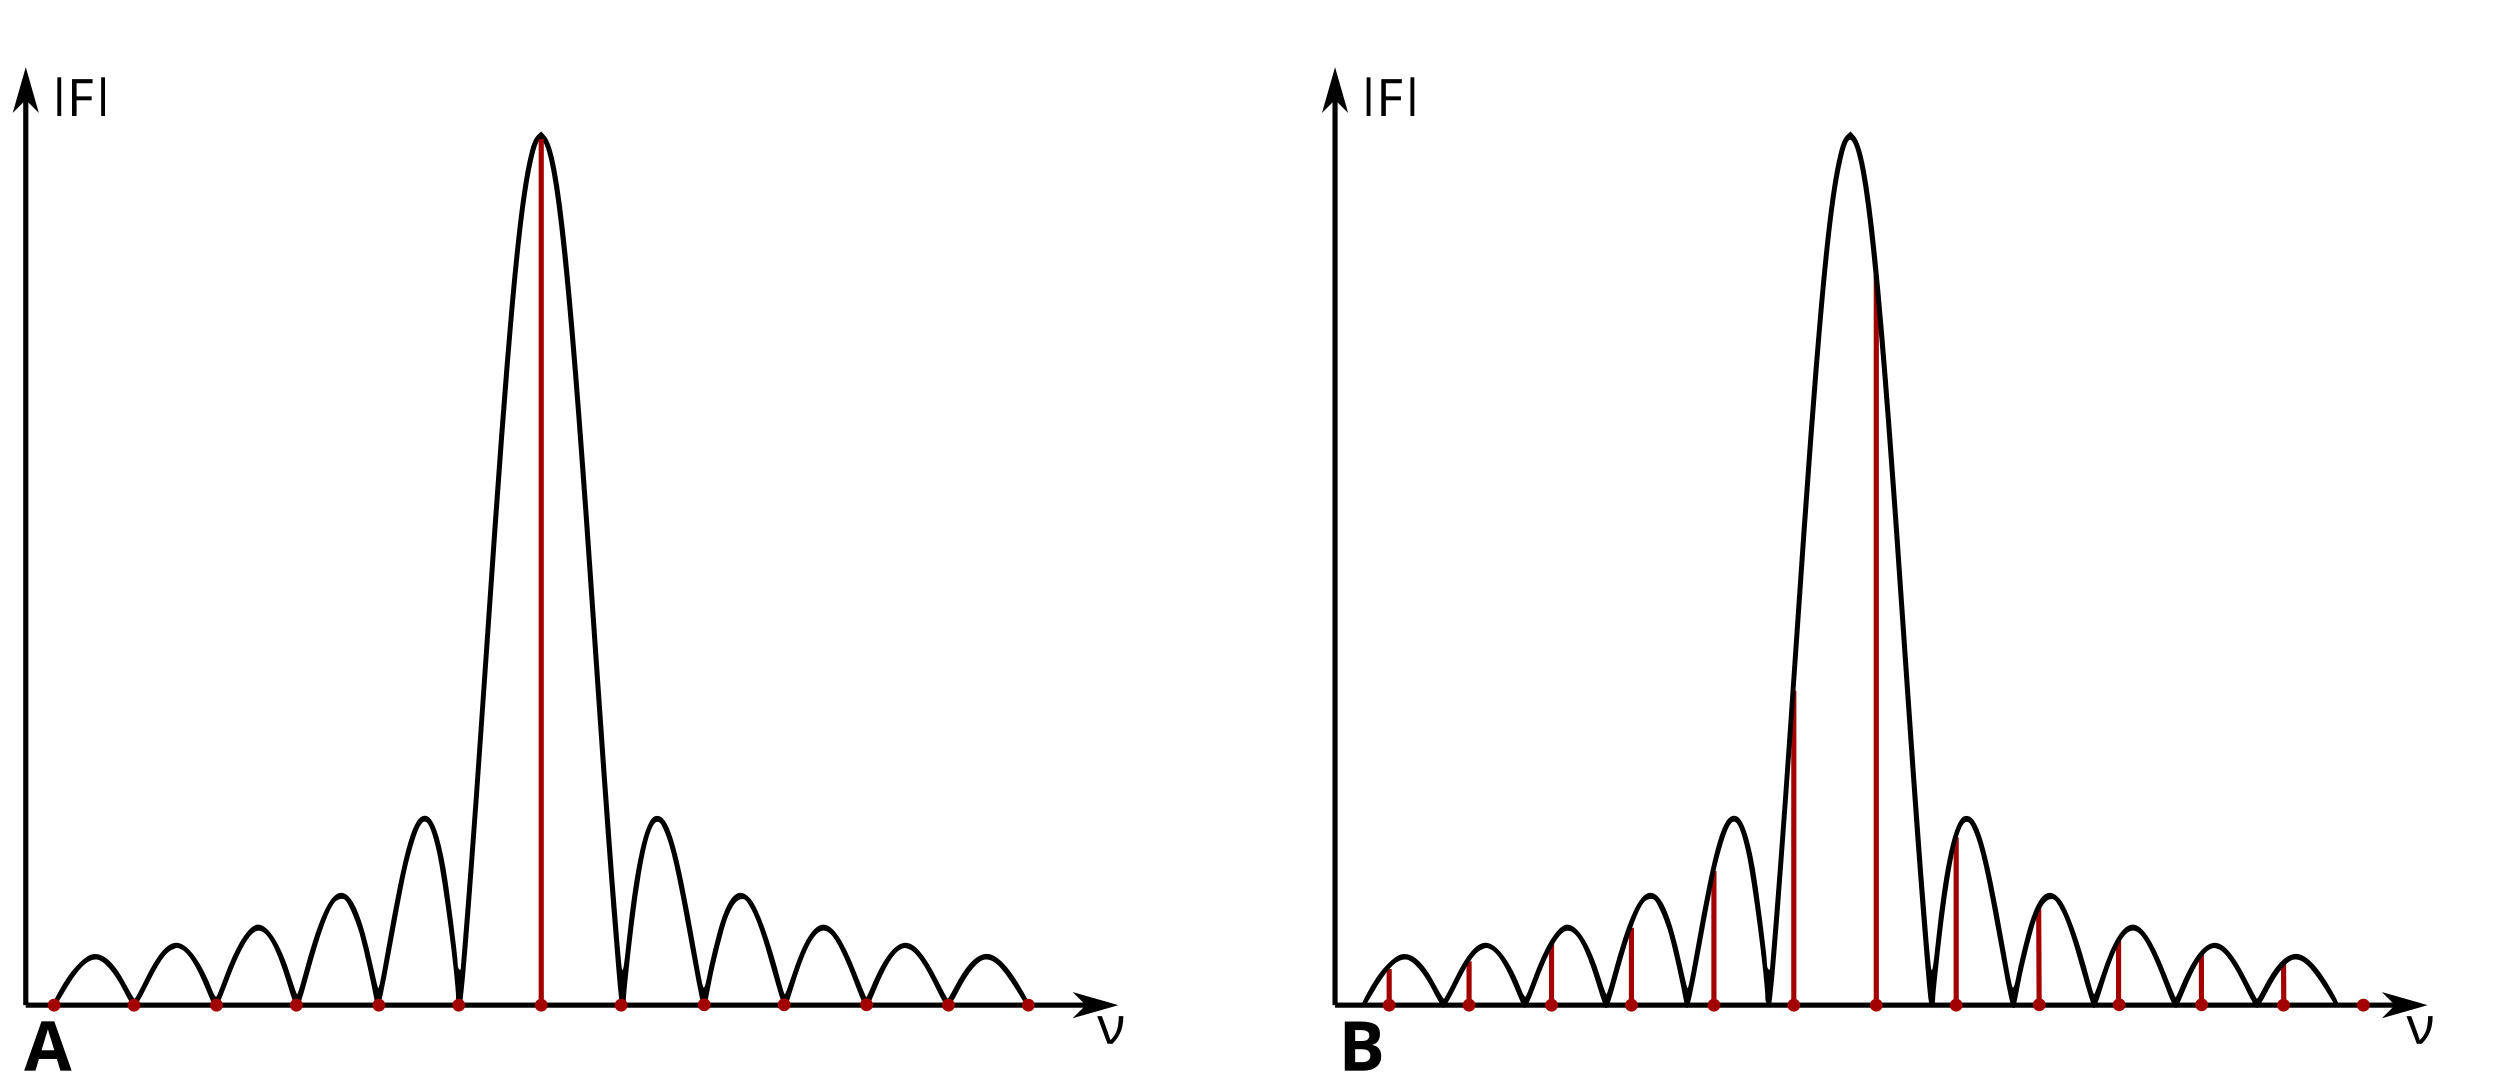
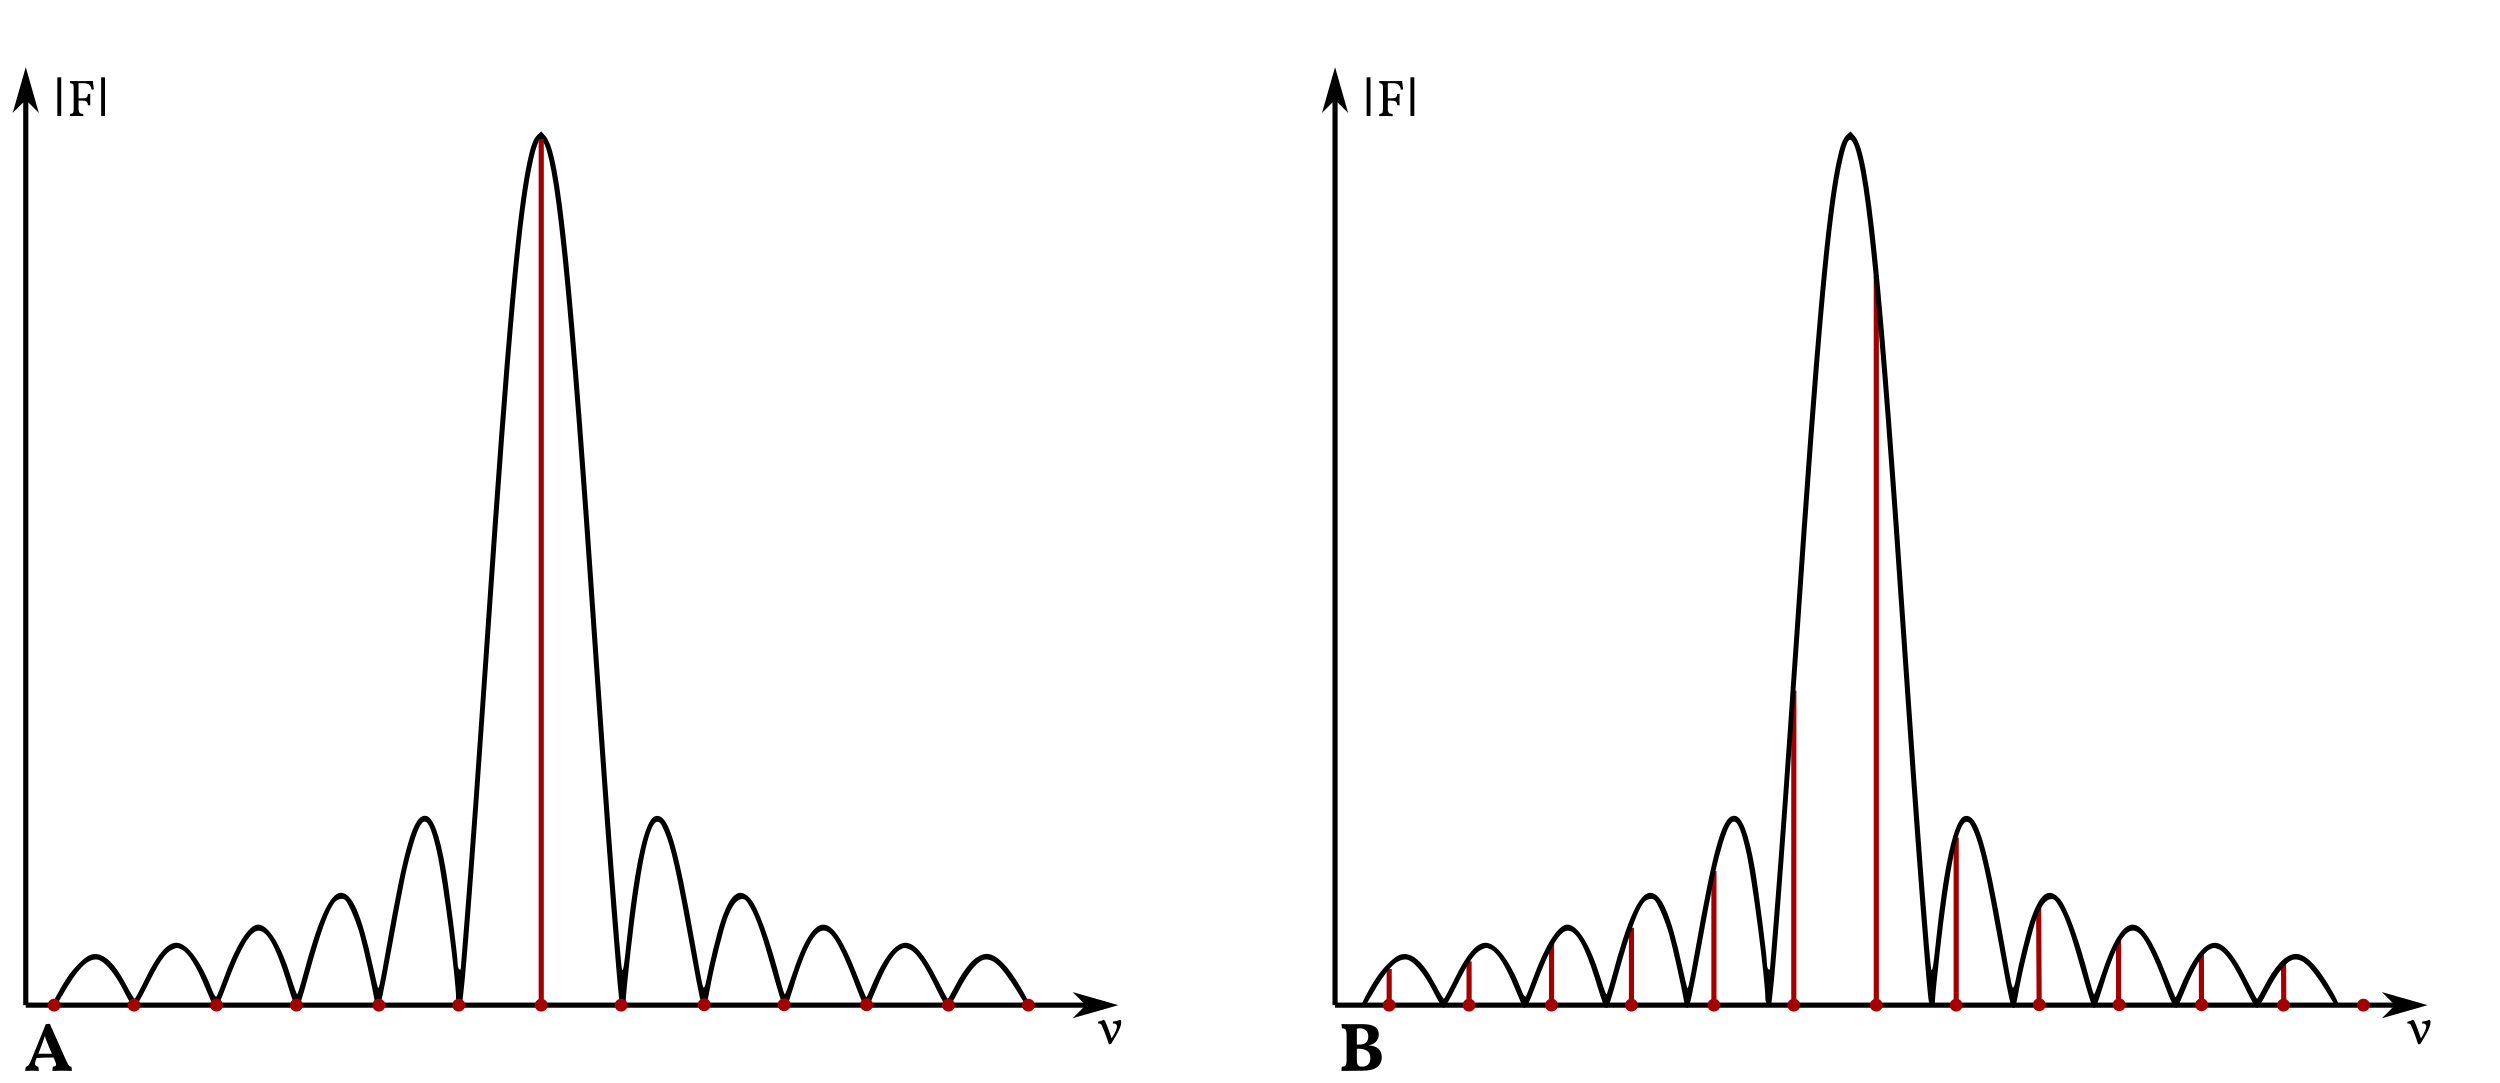
<svg xmlns="http://www.w3.org/2000/svg" width="970" height="420" viewBox="0 0 256.646 111.125" version="1.1" id="svg8">
  <defs id="defs2">
    <marker orient="auto" refY="0.0" refX="0.0" id="marker1141" style="overflow:visible;">
      <path id="path1139" d="M 0.0,0.0 L 5.0,-5.0 L -12.5,0.0 L 5.0,5.0 L 0.0,0.0 z " style="fill-rule:evenodd;stroke:#000000;stroke-width:1pt;stroke-opacity:1;fill:#000000;fill-opacity:1" transform="scale(0.4) rotate(180) translate(10,0)" />
    </marker>
    <marker orient="auto" refY="0.0" refX="0.0" id="Arrow1Mend" style="overflow:visible;">
      <path id="path866" d="M 0.0,0.0 L 5.0,-5.0 L -12.5,0.0 L 5.0,5.0 L 0.0,0.0 z " style="fill-rule:evenodd;stroke:#000000;stroke-width:1pt;stroke-opacity:1;fill:#000000;fill-opacity:1" transform="scale(0.4) rotate(180) translate(10,0)" />
    </marker>
    <marker orient="auto" refY="0" refX="0" id="marker1141-6" style="overflow:visible">
      <path id="path1139-2" d="M 0,0 5,-5 -12.5,0 5,5 Z" style="fill:#000000;fill-opacity:1;fill-rule:evenodd;stroke:#000000;stroke-width:1pt;stroke-opacity:1" transform="matrix(-0.4,0,0,-0.4,-4,0)" />
    </marker>
    <marker orient="auto" refY="0" refX="0" id="Arrow1Mend-6" style="overflow:visible">
      <path id="path866-1" d="M 0,0 5,-5 -12.5,0 5,5 Z" style="fill:#000000;fill-opacity:1;fill-rule:evenodd;stroke:#000000;stroke-width:1pt;stroke-opacity:1" transform="matrix(-0.4,0,0,-0.4,-4,0)" />
    </marker>
  </defs>
  <g id="layer1" transform="translate(0,-185.875)">
    <path style="fill:#000000;fill-opacity:1;stroke-width:0.176;stroke-miterlimit:4;stroke-dasharray:none" d="m 5.37,289.192 c -0.102,-0.164 0.682,-1.683 1.525,-2.954 0.702,-1.059 1.821,-2.154 2.396,-2.344 1.173,-0.387 2.371,0.629 3.691,3.133 0.403,0.763 0.78,1.384 0.838,1.379 0.058,-0.005 0.555,-0.928 1.104,-2.053 1.23,-2.519 2.24,-3.694 3.175,-3.694 1.127,0 2.542,1.887 3.727,4.97 0.153,0.398 0.321,0.629 0.395,0.544 0.071,-0.081 0.395,-0.883 0.721,-1.781 1.261,-3.477 2.607,-5.6 3.552,-5.6 1.063,0 2.351,2.071 3.395,5.458 0.287,0.933 0.565,1.697 0.617,1.697 0.052,0 0.315,-0.831 0.585,-1.847 1.565,-5.885 2.792,-8.574 3.913,-8.574 1.142,0 2.116,2.231 3.254,7.458 0.269,1.236 0.516,2.274 0.548,2.306 0.101,0.101 0.213,-0.423 0.789,-3.698 1.942,-11.037 2.848,-14.116 4.111,-13.967 0.747,0.088 1.425,1.902 2.043,5.463 0.354,2.042 1.232,8.943 1.232,9.685 0,0.282 0.07,0.556 0.156,0.608 0.086,0.053 0.156,0.06 0.156,0.017 0,-0.044 0.174,-2.235 0.387,-4.87 0.535,-6.617 1.182,-15.626 2.176,-30.3 2.031,-29.979 3.157,-42.499 4.299,-47.794 0.369,-1.711 0.616,-2.347 1.072,-2.76 l 0.338,-0.306 0.429,0.48 c 1.562,1.748 2.75,13.509 5.532,54.735 1.011,14.98 2.203,30.721 2.337,30.855 0.123,0.123 0.202,-0.362 0.455,-2.778 0.853,-8.149 1.897,-12.735 2.959,-13.001 1.328,-0.333 2.214,2.563 4.123,13.468 0.735,4.202 0.768,4.341 0.933,4.031 0.064,-0.121 0.165,-0.5 0.224,-0.842 0.22,-1.277 1.033,-4.585 1.412,-5.745 0.979,-3 1.941,-3.743 3.096,-2.394 0.788,0.92 2.006,4.289 3.127,8.645 0.16,0.62 0.33,1.128 0.378,1.128 0.048,0 0.394,-0.927 0.767,-2.061 1.118,-3.391 2.185,-5.094 3.191,-5.094 0.968,0 2.011,1.532 3.353,4.927 0.535,1.354 1,2.49 1.032,2.524 0.032,0.035 0.169,-0.21 0.304,-0.544 1.361,-3.364 2.609,-5.04 3.751,-5.04 0.915,0 1.929,1.166 3.218,3.701 0.574,1.13 1.073,2.054 1.109,2.054 0.035,0 0.347,-0.542 0.694,-1.205 1.135,-2.174 2.113,-3.239 3.123,-3.4 1.071,-0.171 2.405,1.155 3.972,3.945 0.523,0.932 0.684,1.352 0.564,1.471 -0.12,0.12 -0.292,-0.04 -0.604,-0.561 -1.979,-3.308 -2.859,-4.294 -3.832,-4.294 -0.733,0 -1.747,1.171 -2.803,3.236 -0.518,1.013 -0.986,1.742 -1.117,1.742 -0.136,0 -0.593,-0.761 -1.144,-1.905 -1.213,-2.52 -2.094,-3.824 -2.776,-4.109 -0.48,-0.2 -0.58,-0.194 -1.025,0.065 -0.641,0.373 -1.499,1.806 -2.383,3.977 -0.389,0.956 -0.771,1.805 -0.849,1.887 -0.26,0.274 -0.565,-0.272 -1.388,-2.482 -0.932,-2.503 -1.81,-4.323 -2.383,-4.939 -1.199,-1.288 -2.311,0.227 -3.853,5.249 -0.644,2.099 -0.806,2.428 -1.068,2.166 -0.084,-0.084 -0.578,-1.681 -1.099,-3.55 -1.089,-3.91 -1.67,-5.588 -2.337,-6.753 -0.407,-0.711 -0.531,-0.819 -0.887,-0.778 -0.492,0.058 -0.97,0.708 -1.437,1.955 -0.403,1.076 -1.267,4.529 -1.703,6.804 -0.484,2.524 -0.457,2.437 -0.738,2.382 -0.205,-0.04 -0.437,-1.07 -1.218,-5.416 -1.564,-8.7 -2.103,-11.132 -2.836,-12.801 -0.32,-0.729 -0.459,-0.893 -0.721,-0.856 -0.844,0.121 -1.743,4.547 -2.733,13.457 -0.259,2.329 -0.471,4.481 -0.471,4.783 0,0.44 -0.06,0.549 -0.302,0.549 -0.238,0 -0.319,-0.139 -0.385,-0.661 -0.23,-1.822 -1.237,-14.746 -1.876,-24.071 -0.132,-1.925 -0.343,-4.97 -0.47,-6.766 -0.127,-1.797 -0.372,-5.366 -0.545,-7.933 -2.181,-32.31 -3.495,-45.874 -4.732,-48.835 -0.417,-0.997 -0.701,-0.671 -1.172,1.346 -1.21,5.179 -2.232,16.478 -4.516,49.9 -1.63,23.854 -2.624,36.738 -2.852,36.967 -0.223,0.223 -0.572,-0.123 -0.572,-0.568 0,-1.985 -1.341,-12.288 -1.96,-15.06 -0.918,-4.108 -1.511,-4.167 -2.605,-0.261 -0.557,1.989 -0.788,3.123 -2.043,10.033 -0.9,4.959 -1.164,6.153 -1.367,6.193 -0.183,0.035 -0.279,-0.112 -0.353,-0.544 -0.264,-1.537 -1.21,-5.787 -1.56,-7.008 -0.215,-0.749 -0.629,-1.87 -0.921,-2.49 -0.449,-0.954 -0.59,-1.128 -0.916,-1.128 -0.212,0 -0.498,0.113 -0.636,0.251 -0.669,0.669 -1.5,2.927 -2.742,7.449 -0.85,3.096 -0.992,3.5 -1.229,3.5 -0.207,0 -0.304,-0.25 -1.092,-2.8 -1.093,-3.537 -1.98,-5.133 -2.851,-5.133 -0.83,0 -1.866,1.763 -3.288,5.6 -0.727,1.962 -1.053,2.527 -1.296,2.249 -0.071,-0.082 -0.468,-0.977 -0.881,-1.99 -0.888,-2.176 -1.745,-3.568 -2.408,-3.911 -0.438,-0.226 -0.524,-0.226 -0.999,-5.9e-4 -0.706,0.335 -1.322,1.24 -2.596,3.812 -0.593,1.197 -1.172,2.174 -1.288,2.174 -0.116,0 -0.588,-0.752 -1.049,-1.672 -1,-1.994 -2.139,-3.306 -2.87,-3.305 -0.979,0.001 -1.921,1.002 -3.471,3.686 -0.688,1.191 -0.872,1.393 -1.032,1.134 z" id="path826" />
    <path style="fill:none;stroke:#a30000;stroke-width:0.529;stroke-linecap:butt;stroke-linejoin:miter;stroke-opacity:1;stroke-miterlimit:4;stroke-dasharray:none" d="m 55.562,200.162 v 88.9" id="path851" />
    <path style="fill:none;stroke:#000000;stroke-width:0.529;stroke-linecap:butt;stroke-linejoin:miter;stroke-opacity:1;stroke-miterlimit:4;stroke-dasharray:none;marker-end:url(#Arrow1Mend)" d="M 2.646,289.062 H 113.771" id="path853" />
    <path style="fill:none;stroke:#000000;stroke-width:0.529;stroke-linecap:butt;stroke-linejoin:miter;stroke-opacity:1;marker-end:url(#marker1141);stroke-miterlimit:4;stroke-dasharray:none" d="m 2.646,289.062 v -95.25" id="path855" />
-     <text xml:space="preserve" style="font-style:normal;font-weight:normal;font-size:4.233px;line-height:1.25;font-family:sans-serif;letter-spacing:0px;word-spacing:0px;fill:#000000;fill-opacity:1;stroke:none;stroke-width:0.265" x="6.879" y="197.781" id="text1169">
-       <tspan id="tspan1167" x="6.879" y="197.781" style="font-style:normal;font-variant:normal;font-weight:normal;font-stretch:normal;font-size:5.292px;font-family:vollkorn;-inkscape-font-specification:vollkorn;stroke-width:0.265">F</tspan>
-     </text>
+     <g aria-label="F" style="font-style:normal;font-weight:normal;font-size:4.233px;line-height:1.25;font-family:sans-serif;letter-spacing:0px;word-spacing:0px;fill:#000000;fill-opacity:1;stroke:none;stroke-width:0.265" id="text1169">
+       <path d="m 8.064,194.416 v 1.556 h 0.365 q 0.333,0 0.455,-0.085 0.127,-0.09 0.132,-0.344 0.127,-0.037 0.254,-0.037 -0.011,0.18 -0.011,0.577 0,0.434 0.011,0.614 -0.143,0 -0.243,-0.026 -0.021,-0.275 -0.148,-0.37 -0.122,-0.101 -0.45,-0.101 h -0.365 v 0.804 q 0,0.228 0.048,0.349 0.048,0.116 0.143,0.164 0.101,0.042 0.28,0.053 0.026,0.074 0.026,0.228 -0.243,-0.016 -0.667,-0.016 -0.513,0 -0.72,0.016 0,-0.153 0.026,-0.228 0.212,-0.011 0.286,-0.101 0.079,-0.095 0.079,-0.36 v -2.233 q 0,-0.265 -0.079,-0.355 -0.074,-0.095 -0.286,-0.106 -0.026,-0.074 -0.026,-0.228 0.349,0.016 0.884,0.016 0.947,0 1.471,-0.016 0.053,0.582 0.111,0.836 -0.079,0.064 -0.238,0.064 -0.026,-0.296 -0.217,-0.482 -0.185,-0.191 -0.651,-0.191 z" style="font-style:normal;font-variant:normal;font-weight:normal;font-stretch:normal;font-size:5.292px;font-family:vollkorn;-inkscape-font-specification:vollkorn;stroke-width:0.265" id="path1236" />
+     </g>
    <path style="fill:none;stroke:#000000;stroke-width:0.397;stroke-linecap:butt;stroke-linejoin:miter;stroke-opacity:1;stroke-miterlimit:4;stroke-dasharray:none" d="m 6.085,193.812 v 3.969" id="path1171" />
    <path style="fill:none;stroke:#000000;stroke-width:0.397;stroke-linecap:butt;stroke-linejoin:miter;stroke-opacity:1;stroke-miterlimit:4;stroke-dasharray:none" d="m 10.583,193.812 v 3.969" id="path1171-3" />
-     <text xml:space="preserve" style="font-style:normal;font-variant:normal;font-weight:normal;font-stretch:normal;font-size:4.233px;line-height:1.25;font-family:Vollkorn;-inkscape-font-specification:Vollkorn;letter-spacing:0px;word-spacing:0px;fill:#000000;fill-opacity:1;stroke:none;stroke-width:0.265" x="112.637" y="293.031" id="text1190">
-       <tspan id="tspan1188" x="112.637" y="293.031" style="font-size:5.292px;stroke-width:0.265">ν</tspan>
-     </text>
+     <g aria-label="ν" style="font-style:normal;font-variant:normal;font-weight:normal;font-stretch:normal;font-size:4.233px;line-height:1.25;font-family:Vollkorn;-inkscape-font-specification:Vollkorn;letter-spacing:0px;word-spacing:0px;fill:#000000;fill-opacity:1;stroke:none;stroke-width:0.265" id="text1190">
+       <path d="m 114.986,290.56 q 0.058,0.021 0.085,0.079 0.032,0.053 0.032,0.18 0,0.238 -0.111,0.524 -0.106,0.286 -0.312,0.656 -0.206,0.365 -0.609,1.032 -0.095,0.048 -0.243,0.048 -0.164,-0.55 -0.339,-1.005 -0.169,-0.46 -0.402,-0.963 -0.042,-0.095 -0.127,-0.132 -0.085,-0.037 -0.243,-0.042 0,-0.122 0.048,-0.196 0.122,-0.011 0.275,-0.064 0.153,-0.053 0.243,-0.116 0.074,0.026 0.101,0.053 0.032,0.026 0.069,0.106 0.116,0.233 0.312,0.751 0.196,0.513 0.355,1 0.296,-0.476 0.418,-0.762 0.127,-0.286 0.127,-0.476 0,-0.138 -0.09,-0.212 -0.085,-0.079 -0.344,-0.085 0,-0.122 0.048,-0.196 0.164,-0.011 0.376,-0.064 0.212,-0.053 0.333,-0.116 z" style="font-size:5.292px;stroke-width:0.265" id="path1248" />
+     </g>
    <circle style="opacity:1;fill:#a30000;fill-opacity:1;stroke:none;stroke-width:0.265;stroke-miterlimit:4;stroke-dasharray:none;stroke-opacity:1" id="path1192" cx="47.096" cy="289.062" r="0.661" />
    <circle style="opacity:1;fill:#a30000;fill-opacity:1;stroke:none;stroke-width:0.265;stroke-miterlimit:4;stroke-dasharray:none;stroke-opacity:1" id="path1192-6" cx="38.894" cy="289.062" r="0.661" />
    <circle style="opacity:1;fill:#a30000;fill-opacity:1;stroke:none;stroke-width:0.265;stroke-miterlimit:4;stroke-dasharray:none;stroke-opacity:1" id="path1192-7" cx="30.427" cy="289.062" r="0.661" />
    <circle style="opacity:1;fill:#a30000;fill-opacity:1;stroke:none;stroke-width:0.265;stroke-miterlimit:4;stroke-dasharray:none;stroke-opacity:1" id="path1192-5" cx="22.225" cy="289.062" r="0.661" />
    <circle style="opacity:1;fill:#a30000;fill-opacity:1;stroke:none;stroke-width:0.265;stroke-miterlimit:4;stroke-dasharray:none;stroke-opacity:1" id="path1192-3" cx="13.758" cy="289.062" r="0.661" />
    <circle style="opacity:1;fill:#a30000;fill-opacity:1;stroke:none;stroke-width:0.265;stroke-miterlimit:4;stroke-dasharray:none;stroke-opacity:1" id="path1192-56" cx="5.556" cy="289.062" r="0.661" />
    <circle style="opacity:1;fill:#a30000;fill-opacity:1;stroke:none;stroke-width:0.265;stroke-miterlimit:4;stroke-dasharray:none;stroke-opacity:1" id="path1192-2" cx="55.562" cy="289.062" r="0.661" />
    <circle style="opacity:1;fill:#a30000;fill-opacity:1;stroke:none;stroke-width:0.265;stroke-miterlimit:4;stroke-dasharray:none;stroke-opacity:1" id="path1192-9" cx="63.765" cy="289.062" r="0.661" />
    <circle style="opacity:1;fill:#a30000;fill-opacity:1;stroke:none;stroke-width:0.265;stroke-miterlimit:4;stroke-dasharray:none;stroke-opacity:1" id="path1192-1" cx="72.294" cy="289.021" r="0.661" />
    <circle style="opacity:1;fill:#a30000;fill-opacity:1;stroke:none;stroke-width:0.265;stroke-miterlimit:4;stroke-dasharray:none;stroke-opacity:1" id="path1192-27" cx="80.496" cy="289.021" r="0.661" />
    <circle style="opacity:1;fill:#a30000;fill-opacity:1;stroke:none;stroke-width:0.265;stroke-miterlimit:4;stroke-dasharray:none;stroke-opacity:1" id="path1192-0" cx="88.962" cy="289.021" r="0.661" />
    <circle style="opacity:1;fill:#a30000;fill-opacity:1;stroke:none;stroke-width:0.265;stroke-miterlimit:4;stroke-dasharray:none;stroke-opacity:1" id="path1192-93" cx="97.367" cy="289.062" r="0.661" />
    <circle style="opacity:1;fill:#a30000;fill-opacity:1;stroke:none;stroke-width:0.265;stroke-miterlimit:4;stroke-dasharray:none;stroke-opacity:1" id="path1192-60" cx="105.569" cy="289.062" r="0.661" />
    <path style="fill:none;stroke:#000000;stroke-width:0.529;stroke-linecap:butt;stroke-linejoin:miter;stroke-miterlimit:4;stroke-dasharray:none;stroke-opacity:1;marker-end:url(#Arrow1Mend-6)" d="m 137.054,289.062 h 111.125" id="path853-9" />
    <path style="fill:none;stroke:#000000;stroke-width:0.529;stroke-linecap:butt;stroke-linejoin:miter;stroke-miterlimit:4;stroke-dasharray:none;stroke-opacity:1;marker-end:url(#marker1141-6)" d="m 137.054,289.062 v -95.25" id="path855-2" />
-     <text xml:space="preserve" style="font-style:normal;font-weight:normal;font-size:4.233px;line-height:1.25;font-family:sans-serif;letter-spacing:0px;word-spacing:0px;fill:#000000;fill-opacity:1;stroke:none;stroke-width:0.265" x="141.287" y="197.781" id="text1169-0">
-       <tspan id="tspan1167-2" x="141.287" y="197.781" style="font-style:normal;font-variant:normal;font-weight:normal;font-stretch:normal;font-size:5.292px;font-family:vollkorn;-inkscape-font-specification:vollkorn;stroke-width:0.265">F</tspan>
-     </text>
+     <g aria-label="F" style="font-style:normal;font-weight:normal;font-size:4.233px;line-height:1.25;font-family:sans-serif;letter-spacing:0px;word-spacing:0px;fill:#000000;fill-opacity:1;stroke:none;stroke-width:0.265" id="text1169-0">
+       <path d="m 142.473,194.416 v 1.556 h 0.365 q 0.333,0 0.455,-0.085 0.127,-0.09 0.132,-0.344 0.127,-0.037 0.254,-0.037 -0.011,0.18 -0.011,0.577 0,0.434 0.011,0.614 -0.143,0 -0.243,-0.026 -0.021,-0.275 -0.148,-0.37 -0.122,-0.101 -0.45,-0.101 h -0.365 v 0.804 q 0,0.228 0.048,0.349 0.048,0.116 0.143,0.164 0.101,0.042 0.28,0.053 0.026,0.074 0.026,0.228 -0.243,-0.016 -0.667,-0.016 -0.513,0 -0.72,0.016 0,-0.153 0.026,-0.228 0.212,-0.011 0.286,-0.101 0.079,-0.095 0.079,-0.36 v -2.233 q 0,-0.265 -0.079,-0.355 -0.074,-0.095 -0.286,-0.106 -0.026,-0.074 -0.026,-0.228 0.349,0.016 0.884,0.016 0.947,0 1.471,-0.016 0.053,0.582 0.111,0.836 -0.079,0.064 -0.238,0.064 -0.026,-0.296 -0.217,-0.482 -0.185,-0.191 -0.651,-0.191 z" style="font-style:normal;font-variant:normal;font-weight:normal;font-stretch:normal;font-size:5.292px;font-family:vollkorn;-inkscape-font-specification:vollkorn;stroke-width:0.265" id="path1233" />
+     </g>
    <path style="fill:none;stroke:#000000;stroke-width:0.397;stroke-linecap:butt;stroke-linejoin:miter;stroke-opacity:1;stroke-miterlimit:4;stroke-dasharray:none" d="m 140.494,193.812 v 3.969" id="path1171-37" />
    <path style="fill:none;stroke:#000000;stroke-width:0.397;stroke-linecap:butt;stroke-linejoin:miter;stroke-opacity:1;stroke-miterlimit:4;stroke-dasharray:none" d="m 144.992,193.812 v 3.969" id="path1171-3-5" />
-     <text xml:space="preserve" style="font-style:normal;font-variant:normal;font-weight:normal;font-stretch:normal;font-size:4.233px;line-height:1.25;font-family:Vollkorn;-inkscape-font-specification:Vollkorn;letter-spacing:0px;word-spacing:0px;fill:#000000;fill-opacity:1;stroke:none;stroke-width:0.265" x="247.045" y="293.031" id="text1190-9">
-       <tspan id="tspan1188-2" x="247.045" y="293.031" style="font-size:5.292px;stroke-width:0.265">ν</tspan>
-     </text>
+     <g aria-label="ν" style="font-style:normal;font-variant:normal;font-weight:normal;font-stretch:normal;font-size:4.233px;line-height:1.25;font-family:Vollkorn;-inkscape-font-specification:Vollkorn;letter-spacing:0px;word-spacing:0px;fill:#000000;fill-opacity:1;stroke:none;stroke-width:0.265" id="text1190-9">
+       <path d="m 249.395,290.56 q 0.058,0.021 0.085,0.079 0.032,0.053 0.032,0.18 0,0.238 -0.111,0.524 -0.106,0.286 -0.312,0.656 -0.206,0.365 -0.609,1.032 -0.095,0.048 -0.243,0.048 -0.164,-0.55 -0.339,-1.005 -0.169,-0.46 -0.402,-0.963 -0.042,-0.095 -0.127,-0.132 -0.085,-0.037 -0.243,-0.042 0,-0.122 0.048,-0.196 0.122,-0.011 0.275,-0.064 0.153,-0.053 0.243,-0.116 0.074,0.026 0.101,0.053 0.032,0.026 0.069,0.106 0.116,0.233 0.312,0.751 0.196,0.513 0.355,1 0.296,-0.476 0.418,-0.762 0.127,-0.286 0.127,-0.476 0,-0.138 -0.09,-0.212 -0.085,-0.079 -0.344,-0.085 0,-0.122 0.048,-0.196 0.164,-0.011 0.376,-0.064 0.212,-0.053 0.333,-0.116 z" style="font-size:5.292px;stroke-width:0.265" id="path1245" />
+     </g>
    <circle style="opacity:1;fill:#a30000;fill-opacity:1;stroke:none;stroke-width:0.265;stroke-miterlimit:4;stroke-dasharray:none;stroke-opacity:1" id="path1192-28" cx="184.15" cy="289.062" r="0.661" />
    <circle style="opacity:1;fill:#a30000;fill-opacity:1;stroke:none;stroke-width:0.265;stroke-miterlimit:4;stroke-dasharray:none;stroke-opacity:1" id="path1192-6-9" cx="175.948" cy="289.062" r="0.661" />
    <circle style="opacity:1;fill:#a30000;fill-opacity:1;stroke:none;stroke-width:0.265;stroke-miterlimit:4;stroke-dasharray:none;stroke-opacity:1" id="path1192-7-7" cx="167.481" cy="289.062" r="0.661" />
    <circle style="opacity:1;fill:#a30000;fill-opacity:1;stroke:none;stroke-width:0.265;stroke-miterlimit:4;stroke-dasharray:none;stroke-opacity:1" id="path1192-5-3" cx="159.279" cy="289.062" r="0.661" />
    <circle style="opacity:1;fill:#a30000;fill-opacity:1;stroke:none;stroke-width:0.265;stroke-miterlimit:4;stroke-dasharray:none;stroke-opacity:1" id="path1192-3-6" cx="150.812" cy="289.062" r="0.661" />
    <circle style="opacity:1;fill:#a30000;fill-opacity:1;stroke:none;stroke-width:0.265;stroke-miterlimit:4;stroke-dasharray:none;stroke-opacity:1" id="path1192-56-1" cx="142.61" cy="289.062" r="0.661" />
    <circle style="opacity:1;fill:#a30000;fill-opacity:1;stroke:none;stroke-width:0.265;stroke-miterlimit:4;stroke-dasharray:none;stroke-opacity:1" id="path1192-2-2" cx="192.617" cy="289.062" r="0.661" />
    <circle style="opacity:1;fill:#a30000;fill-opacity:1;stroke:none;stroke-width:0.265;stroke-miterlimit:4;stroke-dasharray:none;stroke-opacity:1" id="path1192-9-9" cx="200.819" cy="289.062" r="0.661" />
    <circle style="opacity:1;fill:#a30000;fill-opacity:1;stroke:none;stroke-width:0.265;stroke-miterlimit:4;stroke-dasharray:none;stroke-opacity:1" id="path1192-1-3" cx="209.348" cy="289.021" r="0.661" />
    <circle style="opacity:1;fill:#a30000;fill-opacity:1;stroke:none;stroke-width:0.265;stroke-miterlimit:4;stroke-dasharray:none;stroke-opacity:1" id="path1192-27-1" cx="217.55" cy="289.021" r="0.661" />
    <circle style="opacity:1;fill:#a30000;fill-opacity:1;stroke:none;stroke-width:0.265;stroke-miterlimit:4;stroke-dasharray:none;stroke-opacity:1" id="path1192-0-9" cx="226.016" cy="289.021" r="0.661" />
    <circle style="opacity:1;fill:#a30000;fill-opacity:1;stroke:none;stroke-width:0.265;stroke-miterlimit:4;stroke-dasharray:none;stroke-opacity:1" id="path1192-93-4" cx="234.421" cy="289.062" r="0.661" />
    <circle style="opacity:1;fill:#a30000;fill-opacity:1;stroke:none;stroke-width:0.265;stroke-miterlimit:4;stroke-dasharray:none;stroke-opacity:1" id="path1192-60-7" cx="242.623" cy="289.062" r="0.661" />
    <path style="fill:none;stroke:#a30000;stroke-width:0.529;stroke-linecap:butt;stroke-linejoin:miter;stroke-opacity:1;stroke-miterlimit:4;stroke-dasharray:none" d="m 142.61,289.062 v -3.704" id="path1467" />
    <path style="fill:none;stroke:#a30000;stroke-width:0.529;stroke-linecap:butt;stroke-linejoin:miter;stroke-miterlimit:4;stroke-dasharray:none;stroke-opacity:1" d="m 150.812,289.062 0,-4.498" id="path1467-8" />
    <path style="fill:none;stroke:#a30000;stroke-width:0.529;stroke-linecap:butt;stroke-linejoin:miter;stroke-miterlimit:4;stroke-dasharray:none;stroke-opacity:1" d="m 159.279,288.798 v -6.085" id="path1467-4" />
    <path style="fill:none;stroke:#a30000;stroke-width:0.529;stroke-linecap:butt;stroke-linejoin:miter;stroke-miterlimit:4;stroke-dasharray:none;stroke-opacity:1" d="m 167.481,289.195 0,-8.07" id="path1467-4-5" />
    <path style="fill:none;stroke:#a30000;stroke-width:0.529;stroke-linecap:butt;stroke-linejoin:miter;stroke-miterlimit:4;stroke-dasharray:none;stroke-opacity:1" d="m 175.948,289.195 0,-13.891" id="path1467-4-0" />
    <path style="fill:none;stroke:#a30000;stroke-width:0.529;stroke-linecap:butt;stroke-linejoin:miter;stroke-miterlimit:4;stroke-dasharray:none;stroke-opacity:1" d="m 184.15,289.195 0,-32.411" id="path1467-4-3" />
    <path style="fill:none;stroke:#a30000;stroke-width:0.529;stroke-linecap:butt;stroke-linejoin:miter;stroke-miterlimit:4;stroke-dasharray:none;stroke-opacity:1" d="m 192.617,289.195 0,-15.724 v -5.965 -53.321" id="path1467-4-6" />
    <path style="fill:none;stroke:#a30000;stroke-width:0.529;stroke-linecap:butt;stroke-linejoin:miter;stroke-miterlimit:4;stroke-dasharray:none;stroke-opacity:1" d="m 200.819,289.195 0,-17.33" id="path1467-4-1" />
    <path style="fill:none;stroke:#a30000;stroke-width:0.529;stroke-linecap:butt;stroke-linejoin:miter;stroke-miterlimit:4;stroke-dasharray:none;stroke-opacity:1" d="m 209.336,289.065 -0.05,-10.057" id="path1467-4-06" />
    <path style="fill:none;stroke:#a30000;stroke-width:0.529;stroke-linecap:butt;stroke-linejoin:miter;stroke-miterlimit:4;stroke-dasharray:none;stroke-opacity:1" d="m 217.488,289.062 0,-6.615" id="path1467-4-32" />
    <path style="fill:none;stroke:#a30000;stroke-width:0.529;stroke-linecap:butt;stroke-linejoin:miter;stroke-miterlimit:4;stroke-dasharray:none;stroke-opacity:1" d="m 226.001,289.062 -0.012,-5.306" id="path1467-4-061" />
    <path style="fill:none;stroke:#a30000;stroke-width:0.529;stroke-linecap:butt;stroke-linejoin:miter;stroke-miterlimit:4;stroke-dasharray:none;stroke-opacity:1" d="m 234.449,289.034 -0.005,-0.952 -0.018,-3.456" id="path1467-4-55" />
-     <text xml:space="preserve" style="font-style:normal;font-variant:normal;font-weight:normal;font-stretch:normal;font-size:4.233px;line-height:1.25;font-family:Vollkorn;-inkscape-font-specification:Vollkorn;letter-spacing:0px;word-spacing:0px;fill:#000000;fill-opacity:1;stroke:none;stroke-width:0.265" x="2.479" y="295.791" id="text1557">
-       <tspan id="tspan1555" x="2.479" y="295.791" style="stroke-width:0.265;font-size:7.056px;-inkscape-font-specification:'Vollkorn Bold';font-family:Vollkorn;font-weight:bold;font-style:normal;font-stretch:normal;font-variant:normal">A</tspan>
-     </text>
-     <text xml:space="preserve" style="font-style:normal;font-variant:normal;font-weight:normal;font-stretch:normal;font-size:4.233px;line-height:1.25;font-family:Vollkorn;-inkscape-font-specification:Vollkorn;letter-spacing:0px;word-spacing:0px;fill:#000000;fill-opacity:1;stroke:none;stroke-width:0.265" x="137.416" y="295.791" id="text1557-4">
-       <tspan id="tspan1555-7" x="137.416" y="295.791" style="font-style:normal;font-variant:normal;font-weight:bold;font-stretch:normal;font-size:7.056px;font-family:Vollkorn;-inkscape-font-specification:'Vollkorn Bold';stroke-width:0.265">B</tspan>
-     </text>
+     <g aria-label="A" style="font-style:normal;font-variant:normal;font-weight:normal;font-stretch:normal;font-size:4.233px;line-height:1.25;font-family:Vollkorn;-inkscape-font-specification:Vollkorn;letter-spacing:0px;word-spacing:0px;fill:#000000;fill-opacity:1;stroke:none;stroke-width:0.265" id="text1557">
+       <path d="m 7.326,295.382 q 0.049,0.169 0.049,0.43 -0.325,-0.021 -0.967,-0.021 -0.713,0 -1.03,0.021 0,-0.282 0.056,-0.43 0.169,-0.028 0.247,-0.078 0.078,-0.057 0.078,-0.155 0,-0.092 -0.092,-0.31 l -0.169,-0.402 q -0.945,0 -1.736,0.049 l -0.092,0.247 q -0.078,0.198 -0.078,0.325 0,0.282 0.339,0.325 0.049,0.155 0.049,0.43 -0.24,-0.021 -0.748,-0.021 -0.423,0 -0.635,0.021 0,-0.261 0.064,-0.43 0.176,-0.028 0.282,-0.169 0.113,-0.148 0.282,-0.564 l 1.475,-3.634 q 0.099,-0.021 0.198,-0.028 0.099,-0.007 0.219,-0.007 l 1.616,3.634 q 0.148,0.325 0.233,0.48 0.092,0.155 0.169,0.219 0.078,0.056 0.191,0.071 z M 5.329,294.049 4.934,293.131 q -0.219,-0.487 -0.332,-0.896 -0.127,0.423 -0.31,0.896 l -0.353,0.917 z" style="font-style:normal;font-variant:normal;font-weight:bold;font-stretch:normal;font-size:7.056px;font-family:Vollkorn;-inkscape-font-specification:'Vollkorn Bold';stroke-width:0.265" id="path1242" />
+     </g>
+     <g aria-label="B" style="font-style:normal;font-variant:normal;font-weight:normal;font-stretch:normal;font-size:4.233px;line-height:1.25;font-family:Vollkorn;-inkscape-font-specification:Vollkorn;letter-spacing:0px;word-spacing:0px;fill:#000000;fill-opacity:1;stroke:none;stroke-width:0.265" id="text1557-4">
+       <path d="m 140.471,293.188 q 1.376,0.078 1.376,1.228 0,0.635 -0.48,1.009 -0.48,0.367 -1.496,0.367 -1.333,0 -2.159,0.021 0,-0.282 0.049,-0.43 0.198,-0.014 0.296,-0.071 0.106,-0.064 0.141,-0.212 0.042,-0.155 0.042,-0.466 v -2.505 q 0,-0.282 -0.042,-0.423 -0.035,-0.141 -0.134,-0.198 -0.099,-0.056 -0.303,-0.078 -0.042,-0.127 -0.042,-0.43 0.275,0.021 0.748,0.021 0.416,0 0.649,-0.007 l 0.677,-0.007 q 0.903,0 1.326,0.254 0.423,0.247 0.423,0.811 0,0.437 -0.289,0.741 -0.282,0.303 -0.783,0.374 z m -0.007,-0.917 q 0,-0.409 -0.254,-0.621 -0.247,-0.212 -0.607,-0.212 -0.162,0 -0.31,0.049 v 1.623 h 0.24 q 0.48,0 0.706,-0.219 0.226,-0.226 0.226,-0.621 z m -0.6,3.104 q 0.381,0 0.593,-0.233 0.219,-0.233 0.219,-0.642 0,-0.536 -0.332,-0.748 -0.325,-0.219 -0.882,-0.219 h -0.169 v 1.136 q 0,0.296 0.056,0.452 0.064,0.148 0.183,0.205 0.12,0.049 0.332,0.049 z" style="font-style:normal;font-variant:normal;font-weight:bold;font-stretch:normal;font-size:7.056px;font-family:Vollkorn;-inkscape-font-specification:'Vollkorn Bold';stroke-width:0.265" id="path1239" />
+     </g>
    <path style="fill:#000000;fill-opacity:1;stroke-width:0.176;stroke-miterlimit:4;stroke-dasharray:none" d="m 139.778,289.192 c -0.102,-0.164 0.682,-1.683 1.525,-2.954 0.702,-1.059 1.821,-2.154 2.396,-2.344 1.173,-0.387 2.371,0.629 3.691,3.133 0.403,0.763 0.78,1.384 0.838,1.379 0.058,-0.005 0.555,-0.928 1.104,-2.053 1.23,-2.519 2.24,-3.694 3.175,-3.694 1.127,0 2.542,1.887 3.727,4.97 0.153,0.398 0.321,0.629 0.395,0.544 0.071,-0.081 0.395,-0.883 0.721,-1.781 1.261,-3.477 2.607,-5.6 3.552,-5.6 1.063,0 2.351,2.071 3.395,5.458 0.287,0.933 0.565,1.697 0.617,1.697 0.052,0 0.315,-0.831 0.585,-1.847 1.565,-5.885 2.792,-8.574 3.913,-8.574 1.142,0 2.116,2.231 3.254,7.458 0.269,1.236 0.516,2.274 0.548,2.306 0.101,0.101 0.213,-0.423 0.789,-3.698 1.942,-11.037 2.848,-14.116 4.111,-13.967 0.747,0.088 1.425,1.902 2.043,5.463 0.354,2.042 1.232,8.943 1.232,9.685 0,0.282 0.07,0.556 0.156,0.608 0.086,0.053 0.156,0.06 0.156,0.017 0,-0.044 0.174,-2.235 0.387,-4.87 0.535,-6.617 1.182,-15.626 2.176,-30.3 2.031,-29.979 3.157,-42.499 4.299,-47.794 0.369,-1.711 0.616,-2.347 1.072,-2.76 l 0.338,-0.306 0.429,0.48 c 1.562,1.748 2.75,13.509 5.532,54.735 1.011,14.98 2.203,30.721 2.337,30.855 0.123,0.123 0.202,-0.362 0.455,-2.778 0.853,-8.149 1.897,-12.735 2.959,-13.001 1.328,-0.333 2.214,2.563 4.123,13.468 0.735,4.202 0.768,4.341 0.933,4.031 0.064,-0.121 0.165,-0.5 0.224,-0.842 0.22,-1.277 1.033,-4.585 1.412,-5.745 0.979,-3 1.941,-3.743 3.096,-2.394 0.788,0.92 2.006,4.289 3.127,8.645 0.16,0.62 0.33,1.128 0.378,1.128 0.048,0 0.394,-0.927 0.767,-2.061 1.118,-3.391 2.185,-5.094 3.191,-5.094 0.968,0 2.011,1.532 3.353,4.927 0.535,1.354 1,2.49 1.032,2.524 0.032,0.035 0.169,-0.21 0.304,-0.544 1.361,-3.364 2.609,-5.04 3.751,-5.04 0.915,0 1.929,1.166 3.218,3.701 0.574,1.13 1.073,2.054 1.109,2.054 0.035,0 0.347,-0.542 0.694,-1.205 1.135,-2.174 2.113,-3.239 3.123,-3.4 1.071,-0.171 2.405,1.155 3.972,3.945 0.523,0.932 0.684,1.352 0.564,1.471 -0.12,0.12 -0.292,-0.04 -0.604,-0.561 -1.979,-3.308 -2.859,-4.294 -3.832,-4.294 -0.733,0 -1.747,1.171 -2.803,3.236 -0.518,1.013 -0.986,1.742 -1.117,1.742 -0.136,0 -0.593,-0.761 -1.144,-1.905 -1.213,-2.52 -2.094,-3.824 -2.776,-4.109 -0.48,-0.2 -0.58,-0.194 -1.025,0.065 -0.641,0.373 -1.499,1.806 -2.383,3.977 -0.389,0.956 -0.771,1.805 -0.849,1.887 -0.26,0.274 -0.565,-0.272 -1.388,-2.482 -0.932,-2.503 -1.81,-4.323 -2.383,-4.939 -1.199,-1.288 -2.311,0.227 -3.853,5.249 -0.644,2.099 -0.806,2.428 -1.068,2.166 -0.084,-0.084 -0.578,-1.681 -1.099,-3.55 -1.089,-3.91 -1.67,-5.588 -2.337,-6.753 -0.407,-0.711 -0.531,-0.819 -0.887,-0.778 -0.492,0.058 -0.97,0.708 -1.437,1.955 -0.403,1.076 -1.267,4.529 -1.703,6.804 -0.484,2.524 -0.457,2.437 -0.738,2.382 -0.205,-0.04 -0.437,-1.07 -1.218,-5.416 -1.564,-8.7 -2.103,-11.132 -2.836,-12.801 -0.32,-0.729 -0.459,-0.893 -0.721,-0.856 -0.844,0.121 -1.743,4.547 -2.733,13.457 -0.259,2.329 -0.471,4.481 -0.471,4.783 0,0.44 -0.06,0.549 -0.302,0.549 -0.238,0 -0.319,-0.139 -0.385,-0.661 -0.23,-1.822 -1.237,-14.746 -1.876,-24.071 -0.132,-1.925 -0.343,-4.97 -0.47,-6.766 -0.127,-1.797 -0.372,-5.366 -0.545,-7.933 -2.181,-32.31 -3.495,-45.874 -4.732,-48.835 -0.417,-0.997 -0.701,-0.671 -1.172,1.346 -1.21,5.179 -2.232,16.478 -4.516,49.9 -1.63,23.854 -2.624,36.738 -2.852,36.967 -0.223,0.223 -0.572,-0.123 -0.572,-0.568 0,-1.985 -1.341,-12.288 -1.96,-15.06 -0.918,-4.108 -1.511,-4.167 -2.605,-0.261 -0.557,1.989 -0.788,3.123 -2.043,10.033 -0.9,4.959 -1.164,6.153 -1.367,6.193 -0.183,0.035 -0.279,-0.112 -0.353,-0.544 -0.264,-1.537 -1.21,-5.787 -1.56,-7.008 -0.215,-0.749 -0.629,-1.87 -0.921,-2.49 -0.449,-0.954 -0.59,-1.128 -0.916,-1.128 -0.212,0 -0.498,0.113 -0.636,0.251 -0.669,0.669 -1.5,2.927 -2.742,7.449 -0.85,3.096 -0.992,3.5 -1.229,3.5 -0.207,0 -0.304,-0.25 -1.092,-2.8 -1.093,-3.537 -1.98,-5.133 -2.851,-5.133 -0.83,0 -1.866,1.763 -3.288,5.6 -0.727,1.962 -1.053,2.527 -1.296,2.249 -0.071,-0.082 -0.468,-0.977 -0.881,-1.99 -0.888,-2.176 -1.745,-3.568 -2.408,-3.911 -0.438,-0.226 -0.524,-0.226 -0.999,-5.3e-4 -0.706,0.335 -1.322,1.24 -2.596,3.812 -0.593,1.197 -1.172,2.174 -1.288,2.174 -0.116,0 -0.588,-0.752 -1.049,-1.672 -1,-1.994 -2.139,-3.306 -2.87,-3.305 -0.979,10e-4 -1.921,1.002 -3.471,3.686 -0.688,1.191 -0.872,1.393 -1.032,1.134 z" id="path826-8" />
  </g>
</svg>
